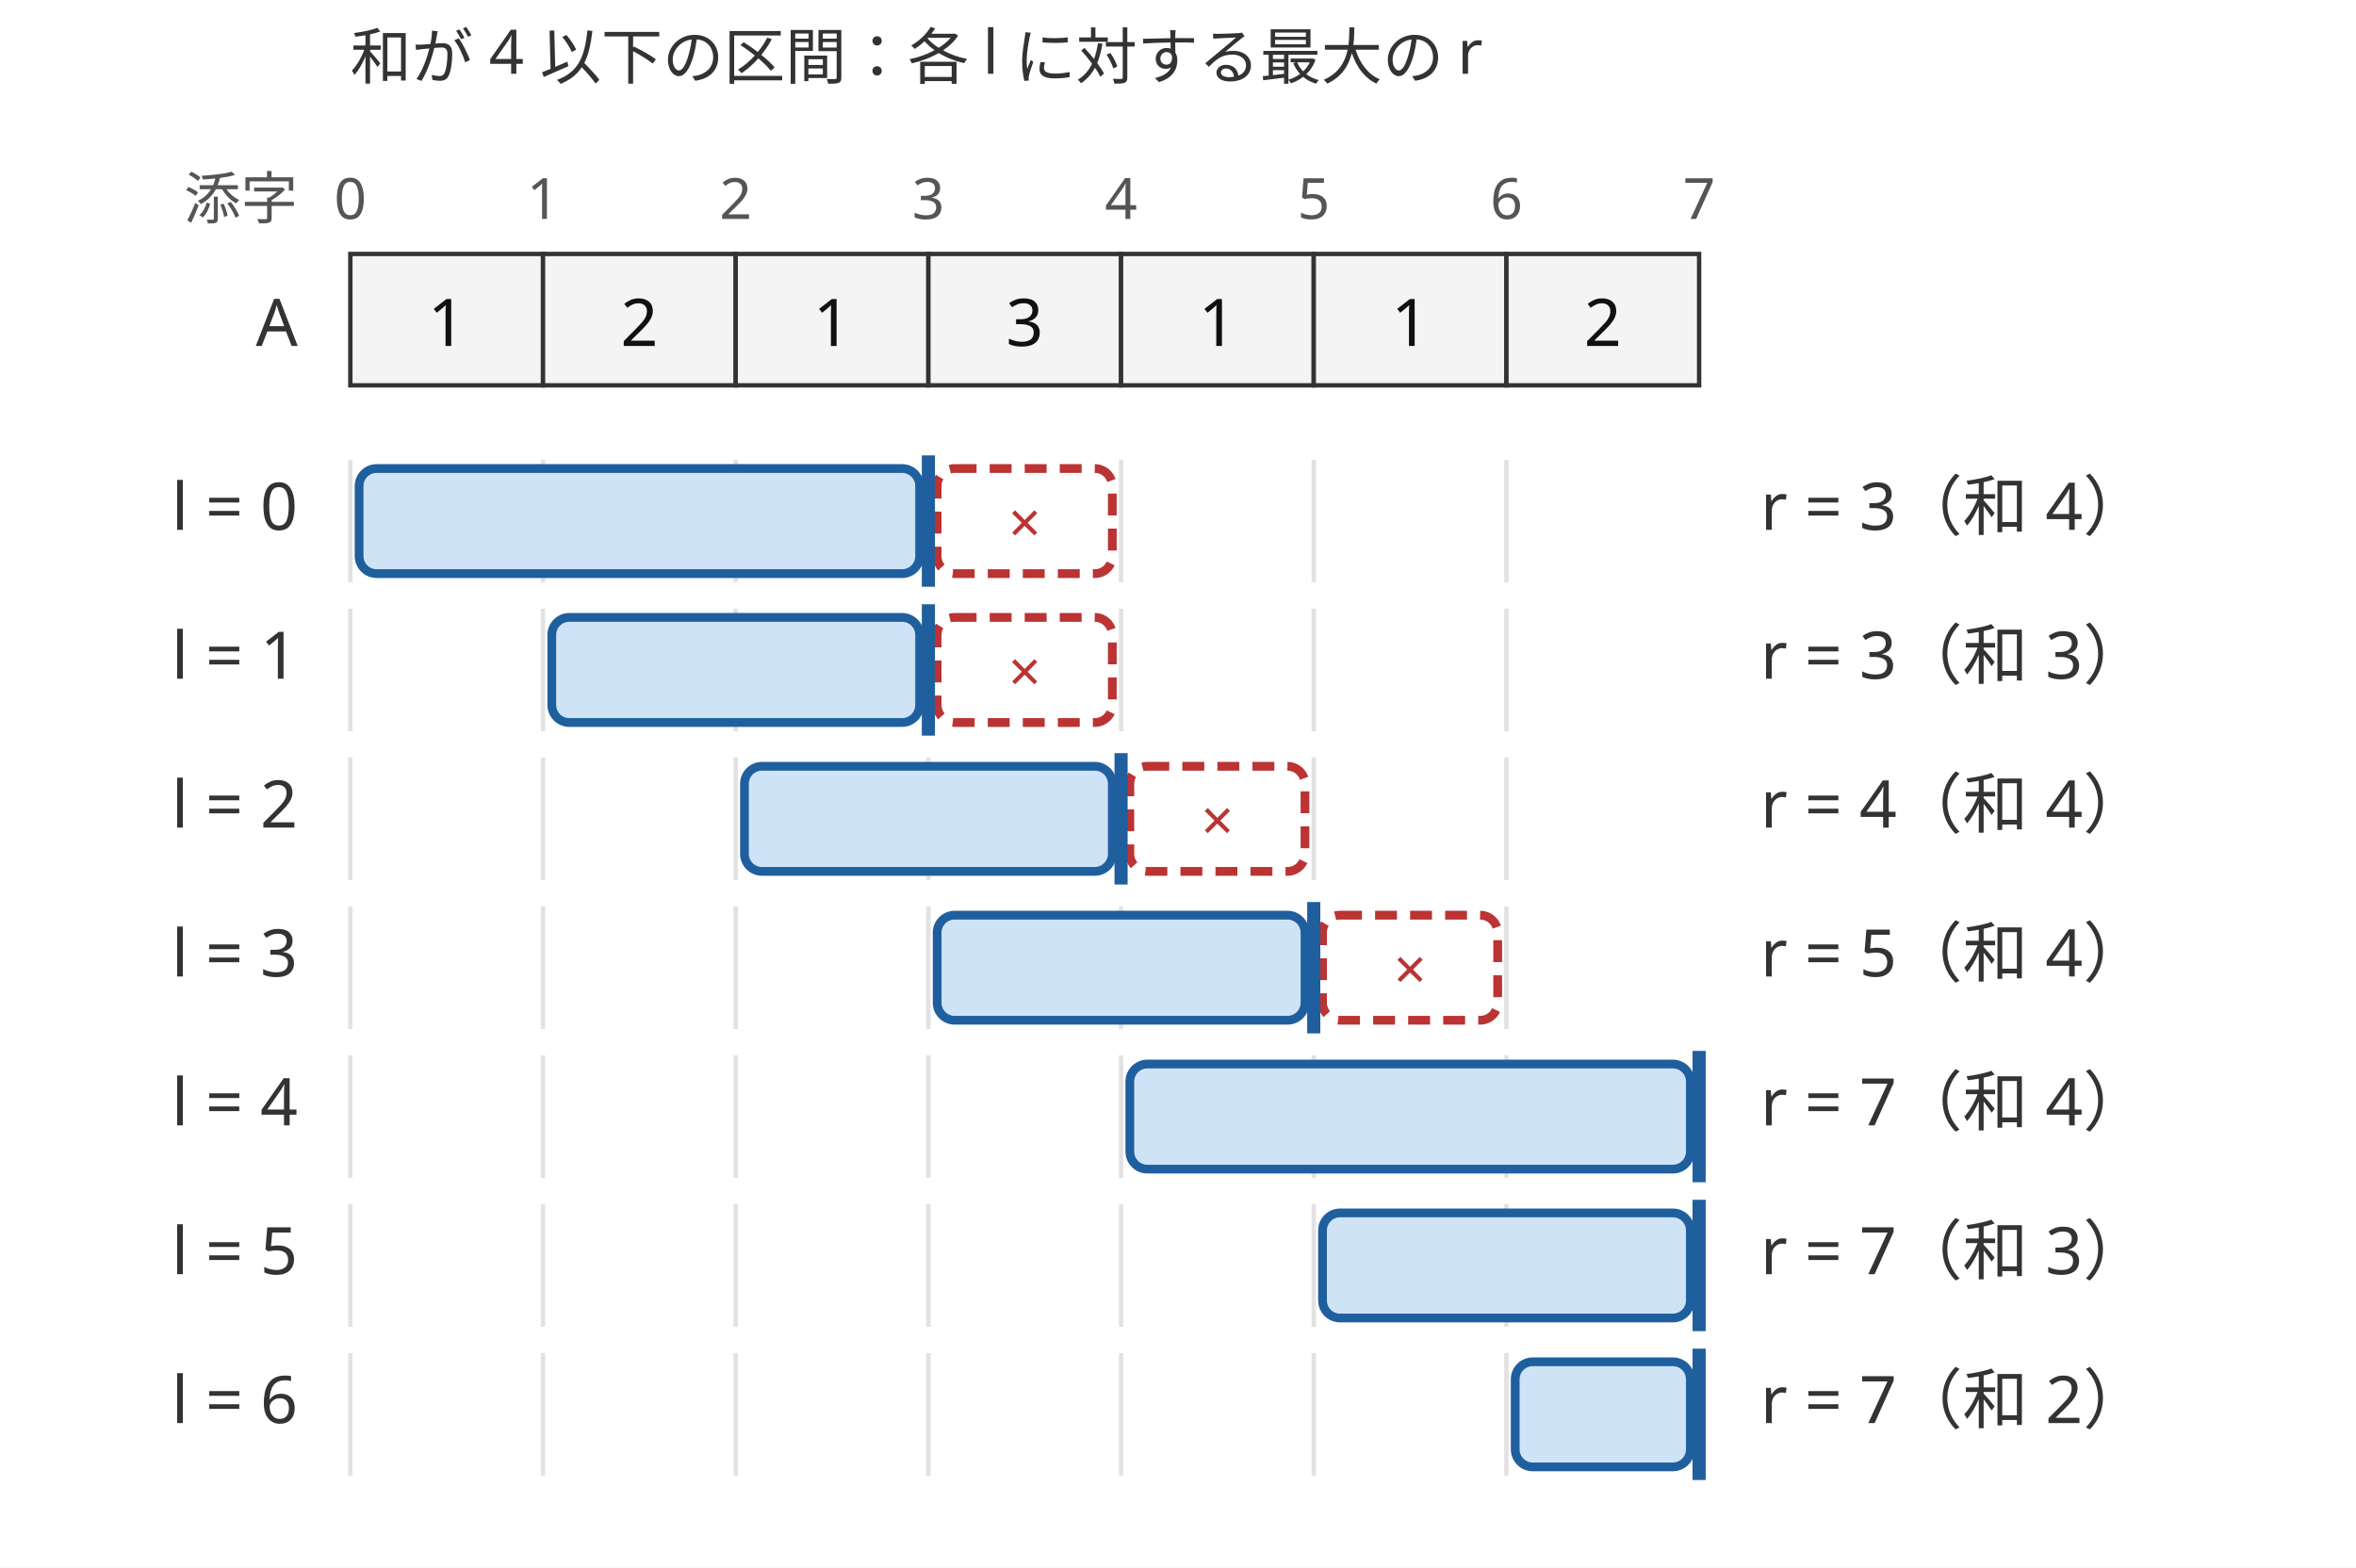
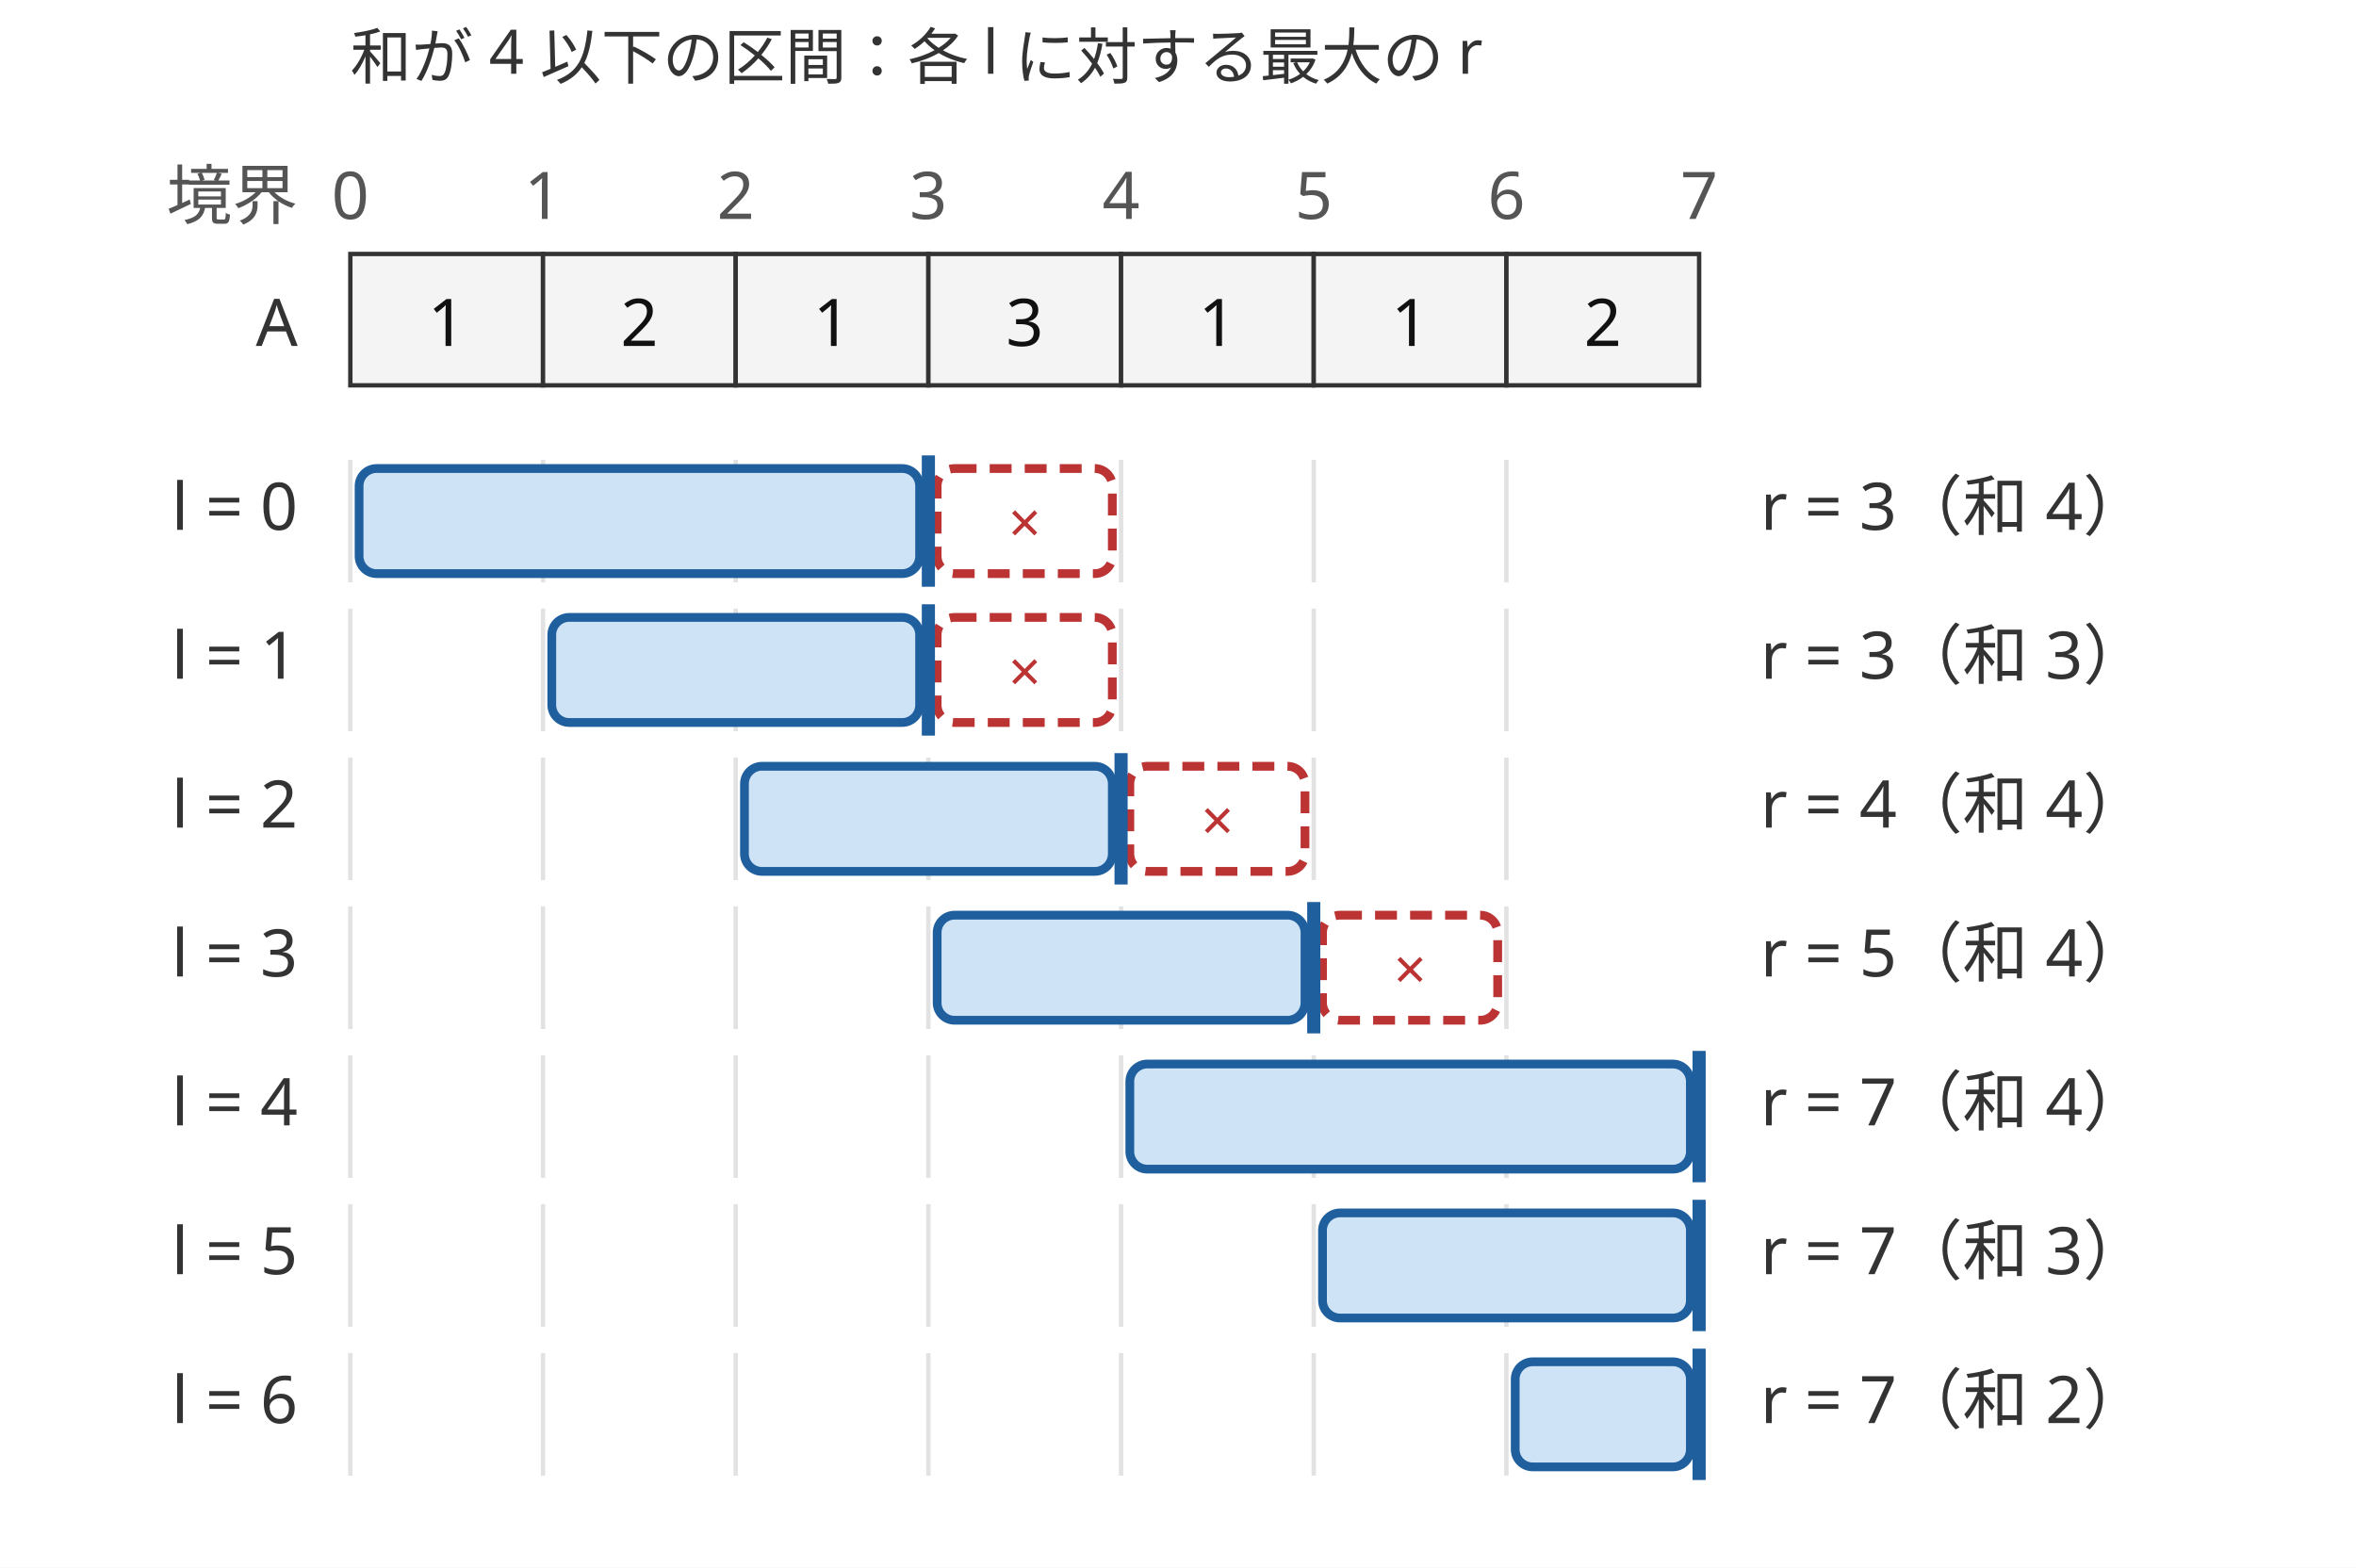
<svg xmlns="http://www.w3.org/2000/svg" viewBox="0 0 538 358" width="538" height="358" font-family="sans-serif" font-size="15">
  <rect width="538" height="358" fill="#ffffff" />
  <text x="80" y="18" font-size="14" fill="#333">和が 4 以下の区間：各 l に対する最大の r</text>
-   <text x="68" y="50" text-anchor="end" fill="#555" font-size="13">添字</text>
-   <text x="80" y="50" text-anchor="middle" fill="#555" font-size="13">0</text>
-   <text x="124" y="50" text-anchor="middle" fill="#555" font-size="13">1</text>
-   <text x="168" y="50" text-anchor="middle" fill="#555" font-size="13">2</text>
-   <text x="212" y="50" text-anchor="middle" fill="#555" font-size="13">3</text>
-   <text x="256" y="50" text-anchor="middle" fill="#555" font-size="13">4</text>
-   <text x="300" y="50" text-anchor="middle" fill="#555" font-size="13">5</text>
-   <text x="344" y="50" text-anchor="middle" fill="#555" font-size="13">6</text>
-   <text x="388" y="50" text-anchor="middle" fill="#555" font-size="13">7</text>
+   <text x="68" y="50" text-anchor="end" fill="#555" font-size="15">境界</text>
+   <text x="80" y="50" text-anchor="middle" fill="#555" font-size="15">0</text>
+   <text x="124" y="50" text-anchor="middle" fill="#555" font-size="15">1</text>
+   <text x="168" y="50" text-anchor="middle" fill="#555" font-size="15">2</text>
+   <text x="212" y="50" text-anchor="middle" fill="#555" font-size="15">3</text>
+   <text x="256" y="50" text-anchor="middle" fill="#555" font-size="15">4</text>
+   <text x="300" y="50" text-anchor="middle" fill="#555" font-size="15">5</text>
+   <text x="344" y="50" text-anchor="middle" fill="#555" font-size="15">6</text>
+   <text x="388" y="50" text-anchor="middle" fill="#555" font-size="15">7</text>
  <text x="68" y="79" text-anchor="end" fill="#333">A</text>
  <rect x="80" y="58" width="44" height="30" fill="#f4f4f4" stroke="#333" />
  <text x="102.0" y="79" text-anchor="middle" fill="#111">1</text>
  <rect x="124" y="58" width="44" height="30" fill="#f4f4f4" stroke="#333" />
  <text x="146.0" y="79" text-anchor="middle" fill="#111">2</text>
  <rect x="168" y="58" width="44" height="30" fill="#f4f4f4" stroke="#333" />
  <text x="190.0" y="79" text-anchor="middle" fill="#111">1</text>
  <rect x="212" y="58" width="44" height="30" fill="#f4f4f4" stroke="#333" />
  <text x="234.0" y="79" text-anchor="middle" fill="#111">3</text>
  <rect x="256" y="58" width="44" height="30" fill="#f4f4f4" stroke="#333" />
  <text x="278.0" y="79" text-anchor="middle" fill="#111">1</text>
  <rect x="300" y="58" width="44" height="30" fill="#f4f4f4" stroke="#333" />
  <text x="322.0" y="79" text-anchor="middle" fill="#111">1</text>
  <rect x="344" y="58" width="44" height="30" fill="#f4f4f4" stroke="#333" />
  <text x="366.0" y="79" text-anchor="middle" fill="#111">2</text>
  <text x="68" y="121" text-anchor="end" fill="#333">l = 0</text>
  <line x1="80" y1="105" x2="80" y2="133" stroke="#e2e2e2" />
  <line x1="124" y1="105" x2="124" y2="133" stroke="#e2e2e2" />
  <line x1="168" y1="105" x2="168" y2="133" stroke="#e2e2e2" />
  <line x1="212" y1="105" x2="212" y2="133" stroke="#e2e2e2" />
  <line x1="256" y1="105" x2="256" y2="133" stroke="#e2e2e2" />
  <line x1="300" y1="105" x2="300" y2="133" stroke="#e2e2e2" />
  <line x1="344" y1="105" x2="344" y2="133" stroke="#e2e2e2" />
  <rect x="82" y="107" width="128" height="24" rx="4" fill="#cfe3f7" stroke="#1f5f9e" stroke-width="2" />
  <rect x="214" y="107" width="40" height="24" rx="4" fill="none" stroke="#b33" stroke-width="2" stroke-dasharray="5 3" />
  <text x="234.0" y="124" text-anchor="middle" fill="#b33" font-size="13">×</text>
  <line x1="212" y1="104" x2="212" y2="134" stroke="#1f5f9e" stroke-width="3" />
  <text x="402" y="121" fill="#333">r = 3（和 4）</text>
  <text x="68" y="155" text-anchor="end" fill="#333">l = 1</text>
  <line x1="80" y1="139" x2="80" y2="167" stroke="#e2e2e2" />
  <line x1="124" y1="139" x2="124" y2="167" stroke="#e2e2e2" />
  <line x1="168" y1="139" x2="168" y2="167" stroke="#e2e2e2" />
  <line x1="212" y1="139" x2="212" y2="167" stroke="#e2e2e2" />
  <line x1="256" y1="139" x2="256" y2="167" stroke="#e2e2e2" />
  <line x1="300" y1="139" x2="300" y2="167" stroke="#e2e2e2" />
  <line x1="344" y1="139" x2="344" y2="167" stroke="#e2e2e2" />
  <rect x="126" y="141" width="84" height="24" rx="4" fill="#cfe3f7" stroke="#1f5f9e" stroke-width="2" />
  <rect x="214" y="141" width="40" height="24" rx="4" fill="none" stroke="#b33" stroke-width="2" stroke-dasharray="5 3" />
  <text x="234.0" y="158" text-anchor="middle" fill="#b33" font-size="13">×</text>
  <line x1="212" y1="138" x2="212" y2="168" stroke="#1f5f9e" stroke-width="3" />
  <text x="402" y="155" fill="#333">r = 3（和 3）</text>
  <text x="68" y="189" text-anchor="end" fill="#333">l = 2</text>
  <line x1="80" y1="173" x2="80" y2="201" stroke="#e2e2e2" />
  <line x1="124" y1="173" x2="124" y2="201" stroke="#e2e2e2" />
  <line x1="168" y1="173" x2="168" y2="201" stroke="#e2e2e2" />
  <line x1="212" y1="173" x2="212" y2="201" stroke="#e2e2e2" />
  <line x1="256" y1="173" x2="256" y2="201" stroke="#e2e2e2" />
  <line x1="300" y1="173" x2="300" y2="201" stroke="#e2e2e2" />
  <line x1="344" y1="173" x2="344" y2="201" stroke="#e2e2e2" />
  <rect x="170" y="175" width="84" height="24" rx="4" fill="#cfe3f7" stroke="#1f5f9e" stroke-width="2" />
  <rect x="258" y="175" width="40" height="24" rx="4" fill="none" stroke="#b33" stroke-width="2" stroke-dasharray="5 3" />
  <text x="278.0" y="192" text-anchor="middle" fill="#b33" font-size="13">×</text>
  <line x1="256" y1="172" x2="256" y2="202" stroke="#1f5f9e" stroke-width="3" />
  <text x="402" y="189" fill="#333">r = 4（和 4）</text>
  <text x="68" y="223" text-anchor="end" fill="#333">l = 3</text>
  <line x1="80" y1="207" x2="80" y2="235" stroke="#e2e2e2" />
  <line x1="124" y1="207" x2="124" y2="235" stroke="#e2e2e2" />
  <line x1="168" y1="207" x2="168" y2="235" stroke="#e2e2e2" />
  <line x1="212" y1="207" x2="212" y2="235" stroke="#e2e2e2" />
  <line x1="256" y1="207" x2="256" y2="235" stroke="#e2e2e2" />
  <line x1="300" y1="207" x2="300" y2="235" stroke="#e2e2e2" />
  <line x1="344" y1="207" x2="344" y2="235" stroke="#e2e2e2" />
  <rect x="214" y="209" width="84" height="24" rx="4" fill="#cfe3f7" stroke="#1f5f9e" stroke-width="2" />
  <rect x="302" y="209" width="40" height="24" rx="4" fill="none" stroke="#b33" stroke-width="2" stroke-dasharray="5 3" />
  <text x="322.0" y="226" text-anchor="middle" fill="#b33" font-size="13">×</text>
  <line x1="300" y1="206" x2="300" y2="236" stroke="#1f5f9e" stroke-width="3" />
  <text x="402" y="223" fill="#333">r = 5（和 4）</text>
  <text x="68" y="257" text-anchor="end" fill="#333">l = 4</text>
  <line x1="80" y1="241" x2="80" y2="269" stroke="#e2e2e2" />
  <line x1="124" y1="241" x2="124" y2="269" stroke="#e2e2e2" />
  <line x1="168" y1="241" x2="168" y2="269" stroke="#e2e2e2" />
  <line x1="212" y1="241" x2="212" y2="269" stroke="#e2e2e2" />
  <line x1="256" y1="241" x2="256" y2="269" stroke="#e2e2e2" />
  <line x1="300" y1="241" x2="300" y2="269" stroke="#e2e2e2" />
  <line x1="344" y1="241" x2="344" y2="269" stroke="#e2e2e2" />
  <rect x="258" y="243" width="128" height="24" rx="4" fill="#cfe3f7" stroke="#1f5f9e" stroke-width="2" />
  <line x1="388" y1="240" x2="388" y2="270" stroke="#1f5f9e" stroke-width="3" />
  <text x="402" y="257" fill="#333">r = 7（和 4）</text>
  <text x="68" y="291" text-anchor="end" fill="#333">l = 5</text>
  <line x1="80" y1="275" x2="80" y2="303" stroke="#e2e2e2" />
  <line x1="124" y1="275" x2="124" y2="303" stroke="#e2e2e2" />
  <line x1="168" y1="275" x2="168" y2="303" stroke="#e2e2e2" />
  <line x1="212" y1="275" x2="212" y2="303" stroke="#e2e2e2" />
  <line x1="256" y1="275" x2="256" y2="303" stroke="#e2e2e2" />
  <line x1="300" y1="275" x2="300" y2="303" stroke="#e2e2e2" />
  <line x1="344" y1="275" x2="344" y2="303" stroke="#e2e2e2" />
  <rect x="302" y="277" width="84" height="24" rx="4" fill="#cfe3f7" stroke="#1f5f9e" stroke-width="2" />
  <line x1="388" y1="274" x2="388" y2="304" stroke="#1f5f9e" stroke-width="3" />
  <text x="402" y="291" fill="#333">r = 7（和 3）</text>
  <text x="68" y="325" text-anchor="end" fill="#333">l = 6</text>
  <line x1="80" y1="309" x2="80" y2="337" stroke="#e2e2e2" />
  <line x1="124" y1="309" x2="124" y2="337" stroke="#e2e2e2" />
  <line x1="168" y1="309" x2="168" y2="337" stroke="#e2e2e2" />
  <line x1="212" y1="309" x2="212" y2="337" stroke="#e2e2e2" />
  <line x1="256" y1="309" x2="256" y2="337" stroke="#e2e2e2" />
  <line x1="300" y1="309" x2="300" y2="337" stroke="#e2e2e2" />
  <line x1="344" y1="309" x2="344" y2="337" stroke="#e2e2e2" />
  <rect x="346" y="311" width="40" height="24" rx="4" fill="#cfe3f7" stroke="#1f5f9e" stroke-width="2" />
  <line x1="388" y1="308" x2="388" y2="338" stroke="#1f5f9e" stroke-width="3" />
  <text x="402" y="325" fill="#333">r = 7（和 2）</text>
</svg>
